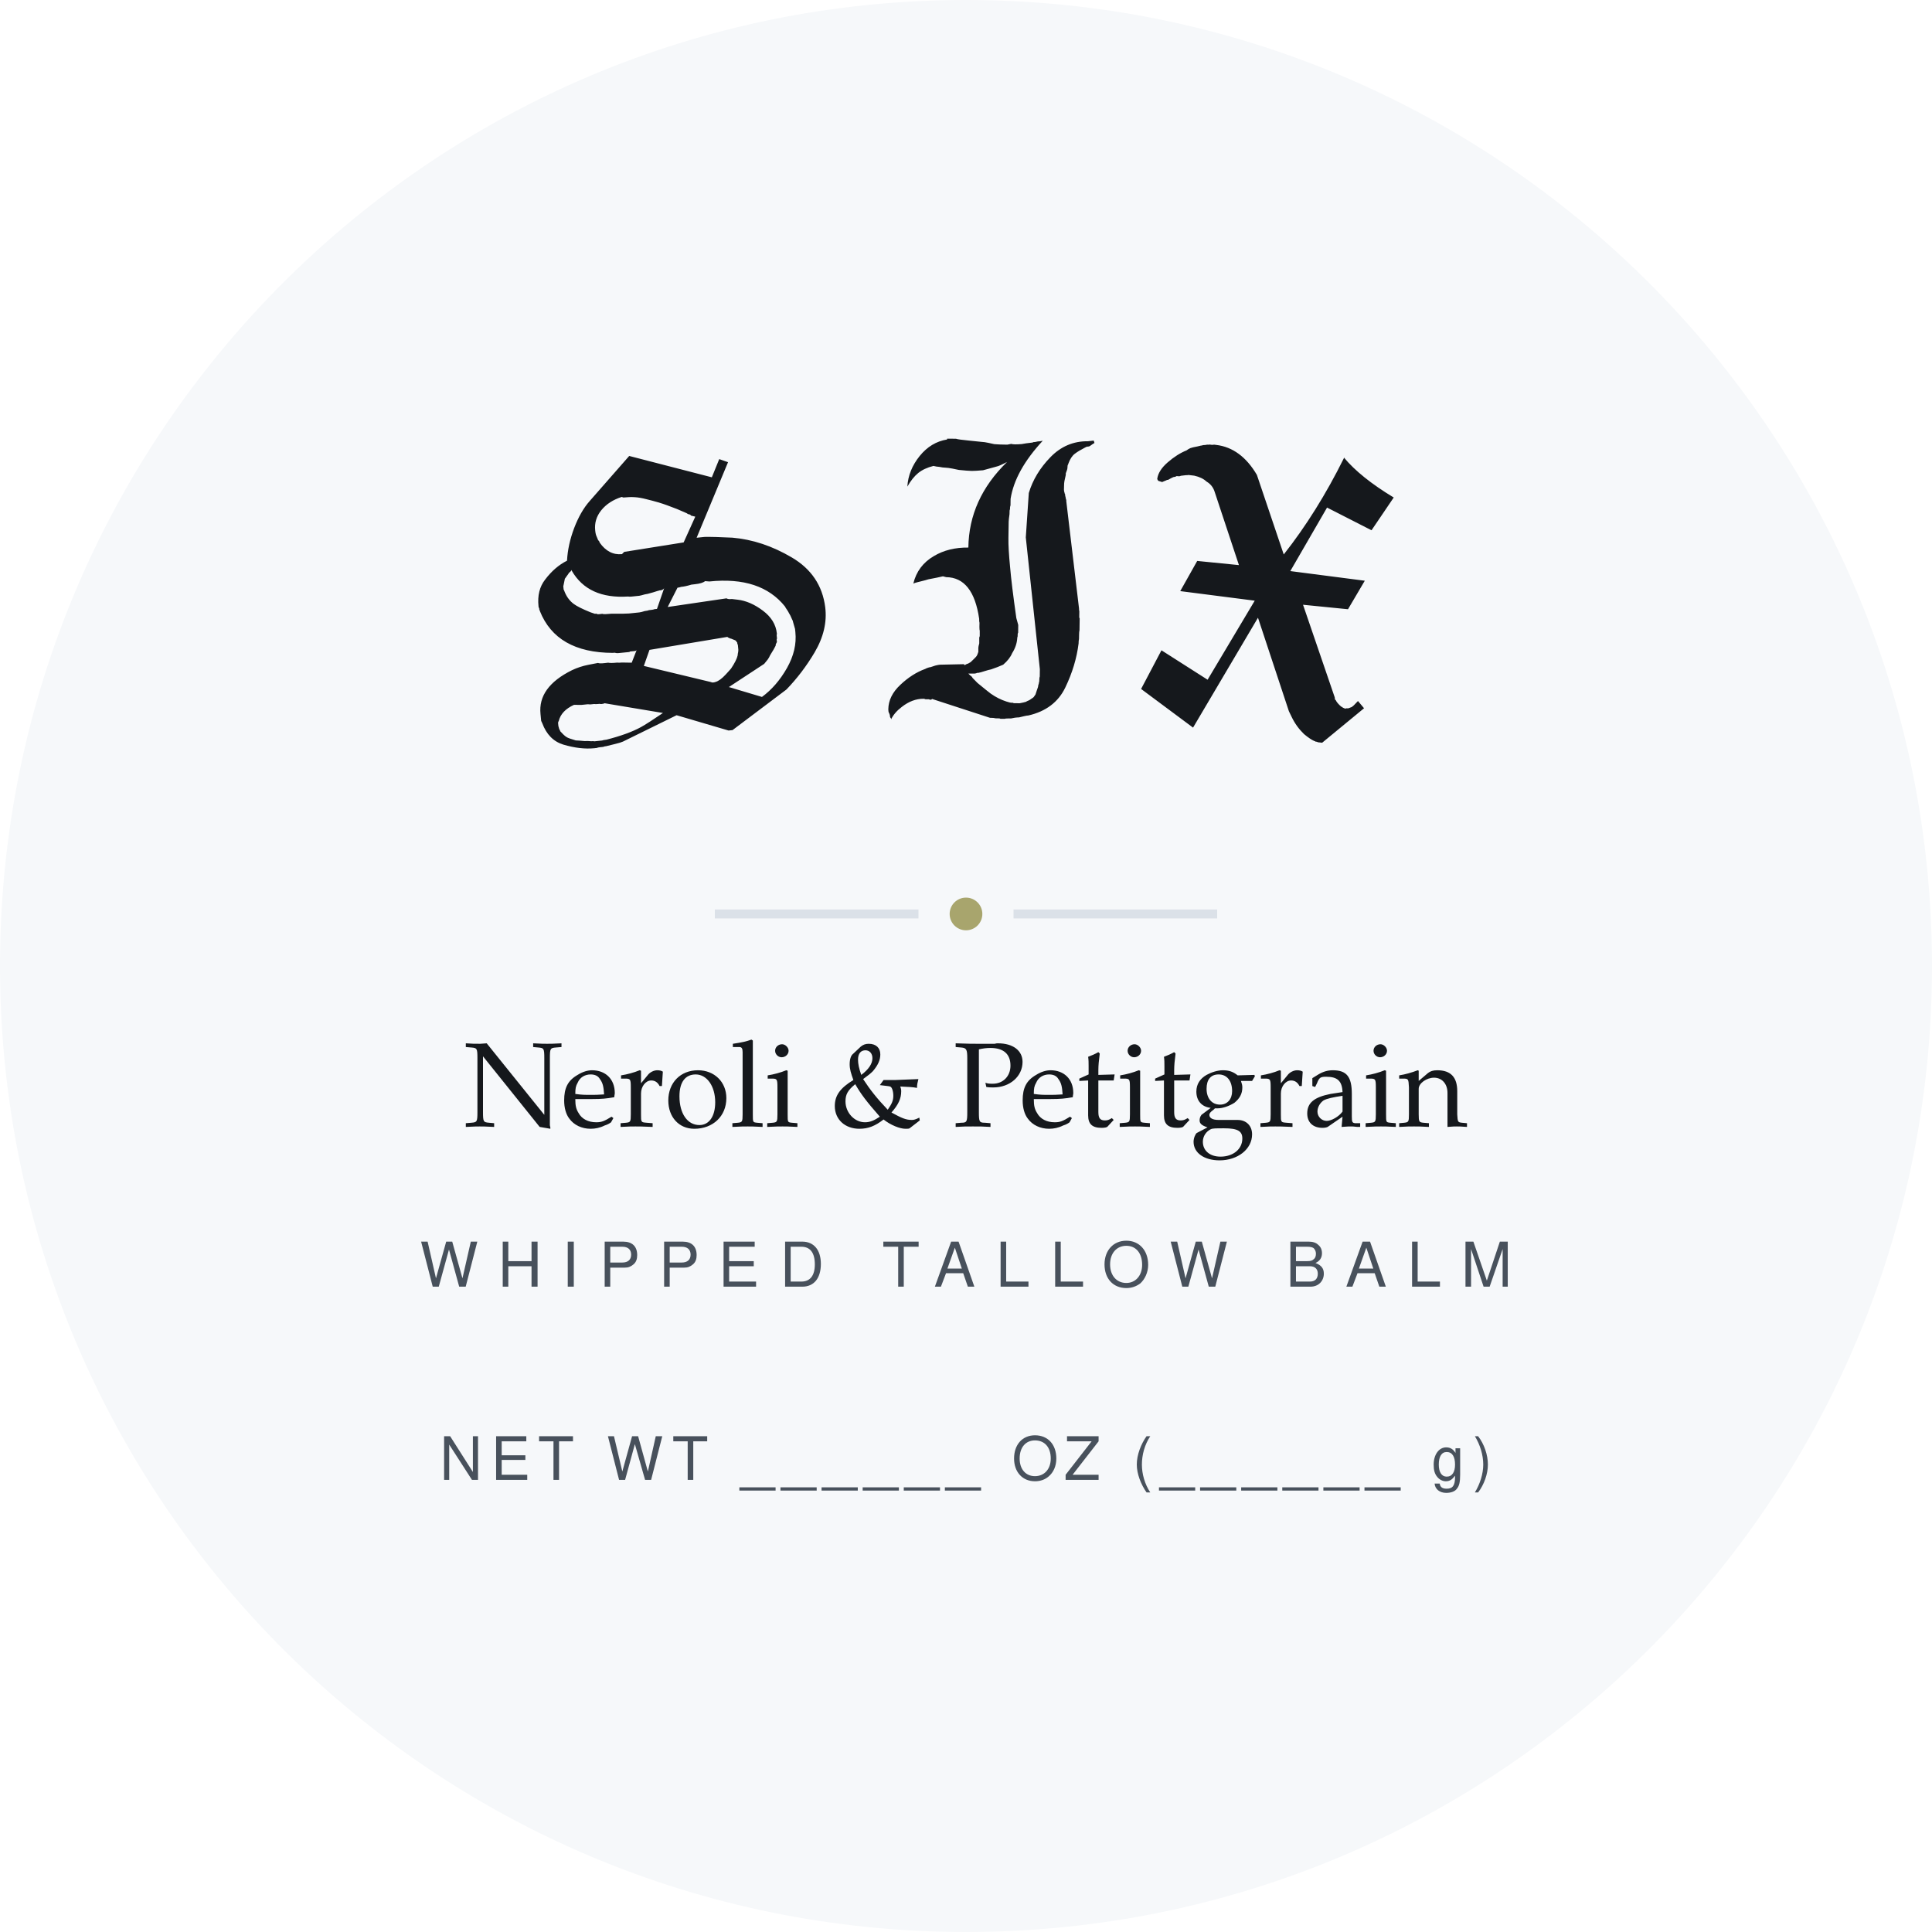
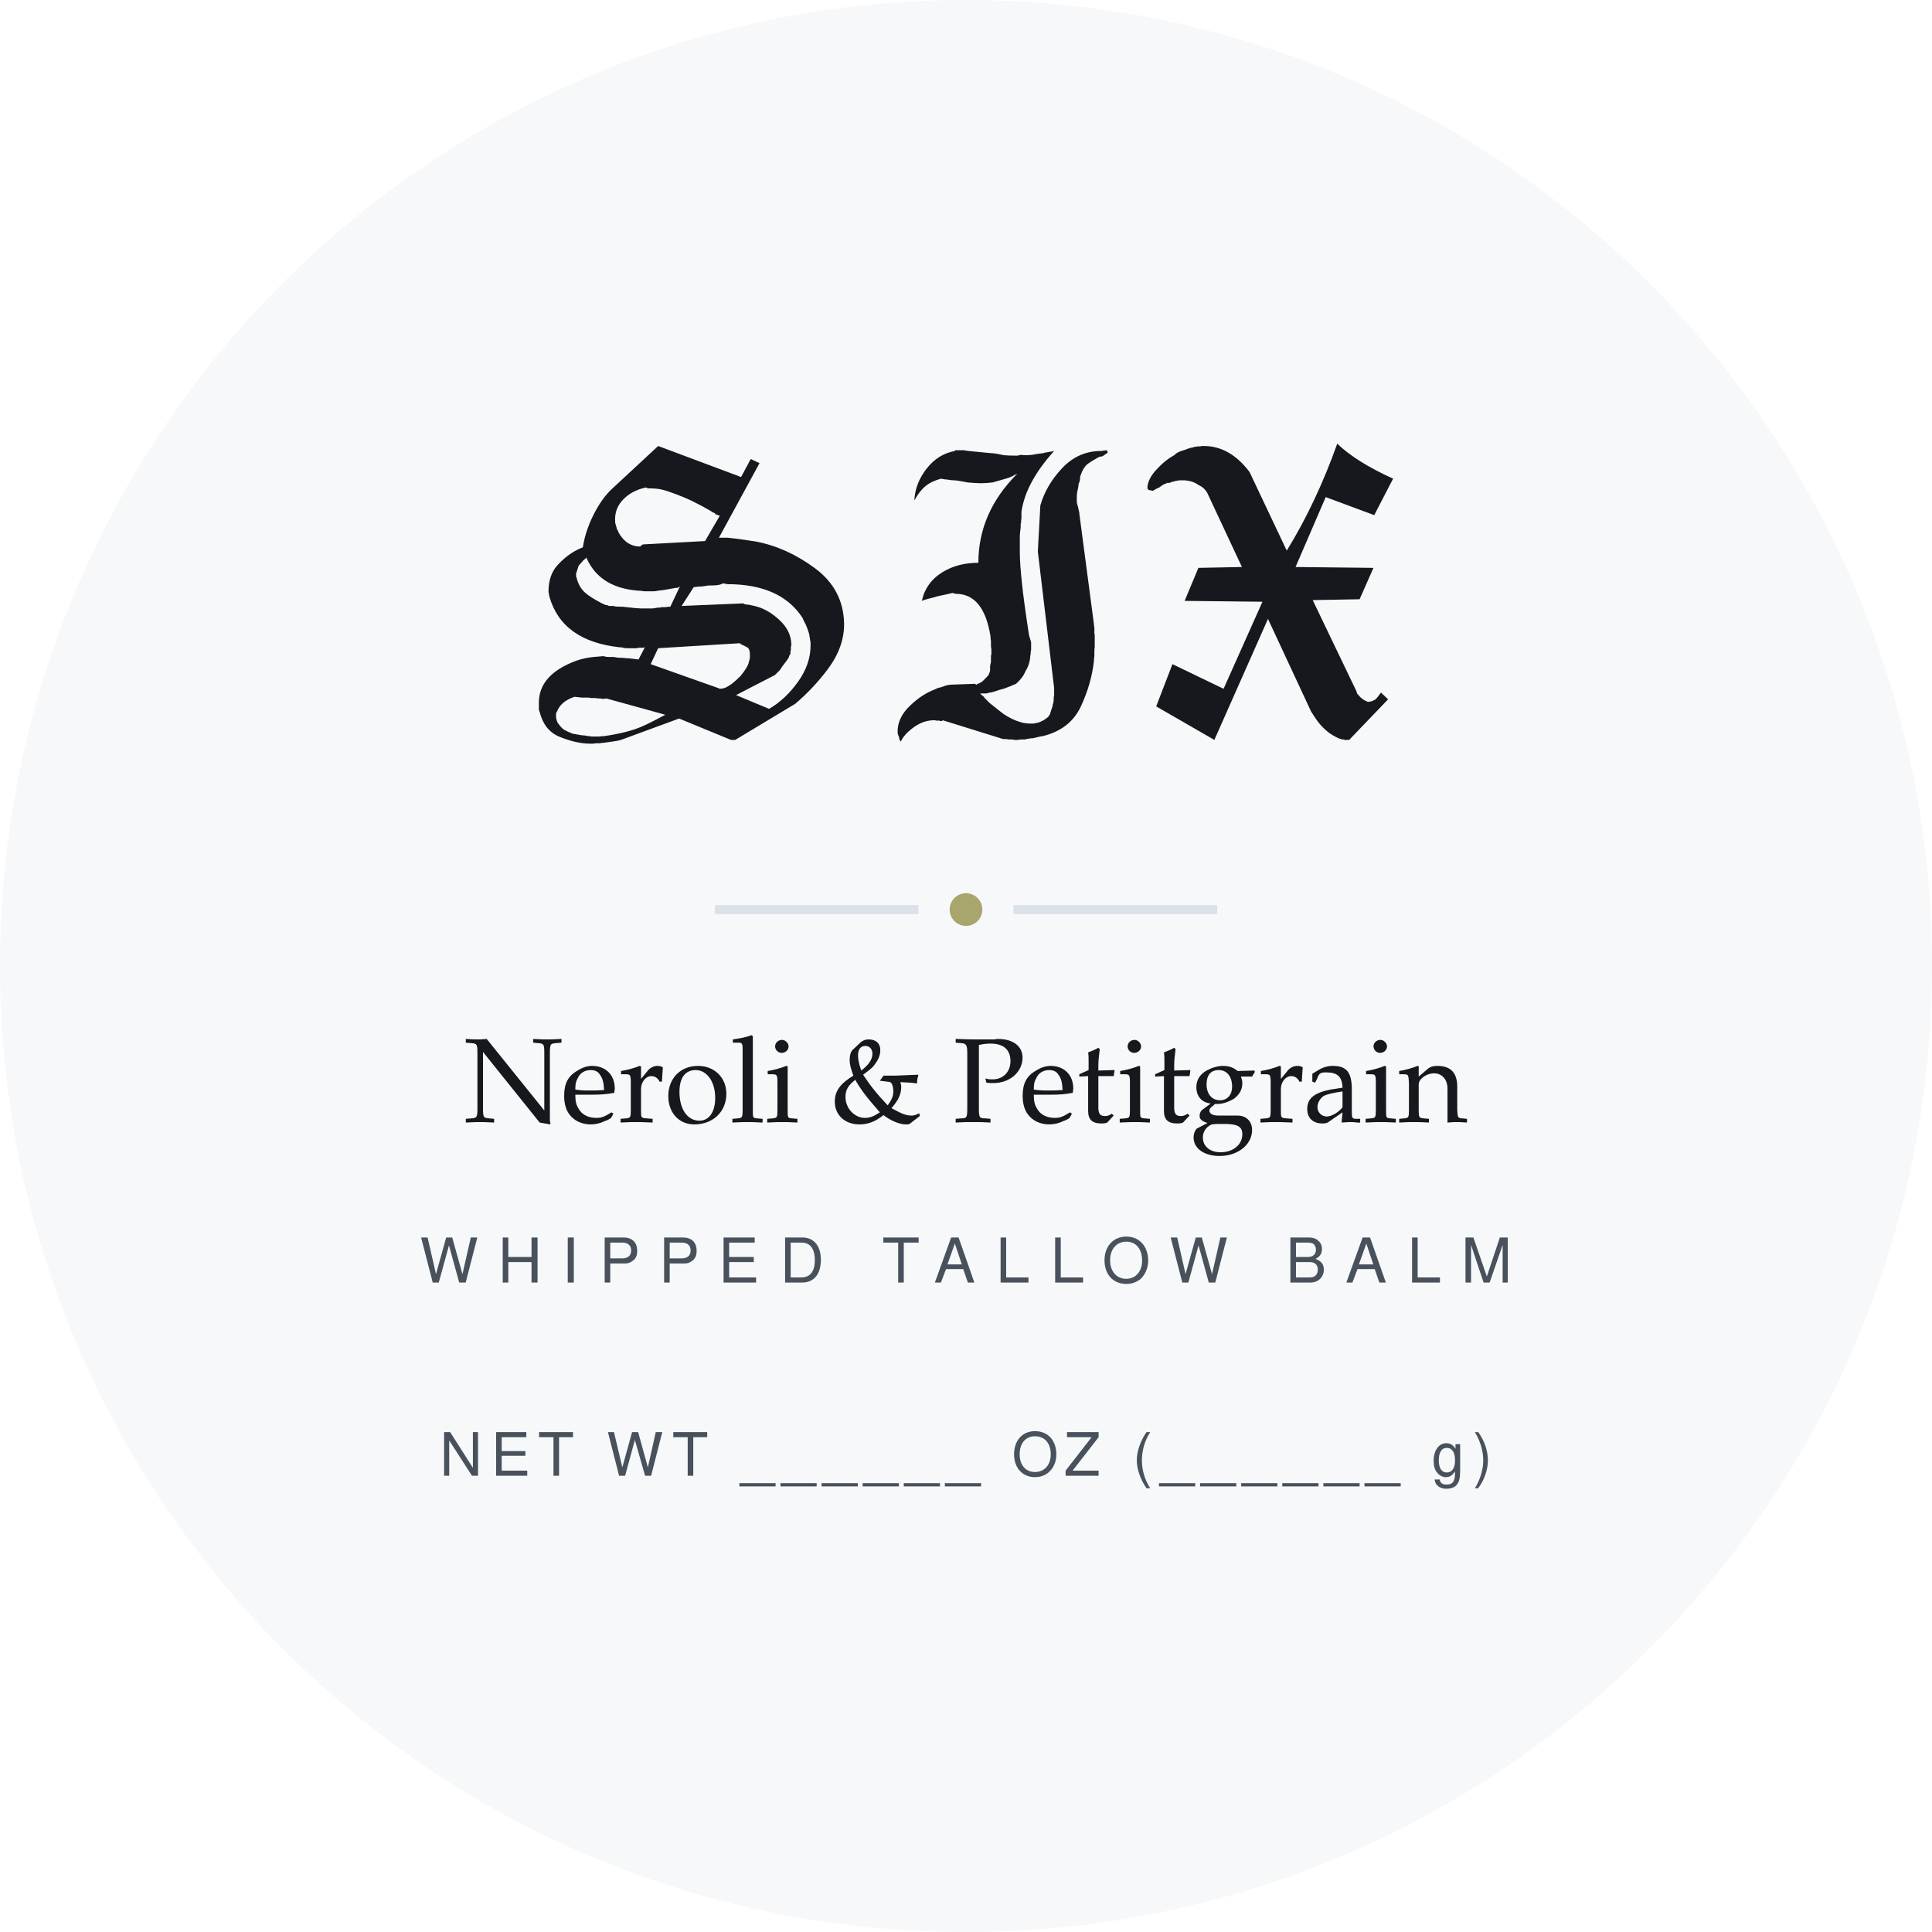
<svg xmlns="http://www.w3.org/2000/svg" width="65.0mm" height="65.0mm" viewBox="0 0 65.0 65.0">
  <circle cx="32.5" cy="32.5" r="32.5" fill="#f6f8fa" />
-   <g transform="translate(0 14.199)">
-     <g transform="translate(17.550 0.000) scale(0.27967)">
-       <path d="M12.94 4.08 22.88 6.65 23.77 4.46 24.83 4.83 21.05 13.92 22.01 13.82Q23.14 13.8 25.35 13.91Q28.99 14.22 32.5 16.29Q36.02 18.36 36.52 22.27Q36.86 24.97 35.24 27.72Q33.79 30.17 31.85 32.18L25.37 37.06L24.89 37.11L18.64 35.27L12.19 38.44Q11.91 38.57 11.24 38.73L10.19 38.99Q9.95 39.01 9.81 39.08L9.42 39.12Q9.13 39.15 9.09 39.2L8.75 39.24Q7.06 39.41 5 38.8Q3.23 38.25 2.48 36.23Q2.42 36.09 2.35 35.95L2.27 35.13Q1.93 31.89 6.06 29.85Q6.99 29.41 8 29.21L9.19 28.98Q9.35 29.07 9.98 29L10.41 28.95Q10.71 29.02 11.49 28.94Q11.68 28.97 12.07 28.93L13.24 28.95L13.86 27.37Q13.83 27.52 13.59 27.55L13.05 27.6Q13.01 27.66 12.91 27.67L11.8 27.78Q11.56 27.81 11.44 27.8Q11.32 27.79 11.17 27.75Q11.02 27.77 10.97 27.77Q4.18 27.75 2.19 22.73L2.18 22.64Q2.13 22.64 2.13 22.59L2.1 22.35Q2.05 22.36 2.05 22.31L2.03 22.16Q1.83 20.23 2.82 18.96Q3.98 17.42 5.46 16.68Q5.56 14.76 6.32 12.75Q7.09 10.74 8.18 9.51ZM6.3 34.02Q4.76 34.72 4.46 35.98Q4.37 36.08 4.39 36.28L4.42 36.57Q4.43 36.61 4.5 36.85Q4.5 36.9 4.54 36.97Q4.57 37.04 4.62 37.08Q4.63 37.13 4.63 37.18Q4.74 37.31 4.99 37.56Q5.23 37.8 5.44 37.92Q5.65 38.05 6.51 38.3Q6.85 38.31 7.59 38.38Q7.88 38.35 8.37 38.4Q8.61 38.37 8.76 38.41L9.68 38.31Q9.82 38.25 10.21 38.21Q12.82 37.54 14.35 36.7Q15.13 36.27 17 35L9.99 33.83Q9.85 33.9 9.61 33.92Q9.52 33.93 9.37 33.9Q9.22 33.91 9.17 33.92Q8.88 33.95 8.73 33.92L8.25 33.97Q8.2 33.97 7.96 33.95L7.18 34.03ZM22.08 19.14Q21.72 19.42 20.85 19.51L20.42 19.56Q19.71 19.78 19.18 19.83Q18.99 19.9 18.75 19.93L17.57 22.25L24.64 21.21Q24.85 21.34 25.29 21.29Q25.29 21.29 25.98 21.37Q27.51 21.55 29.02 22.69Q30.53 23.82 30.7 25.42L30.71 25.51Q30.67 25.57 30.68 25.66L30.72 26.05Q30.67 26.1 30.68 26.2L30.71 26.44Q30.71 26.49 30.67 26.54Q30.63 26.6 30.59 26.7Q30.55 26.8 30.56 26.9Q30.4 27.25 29.9 28.04Q29.86 28.14 29.76 28.32Q29.66 28.5 29.61 28.56Q29.57 28.61 29.18 29.09L24.93 31.88L28.91 33.07Q30.68 31.77 31.92 29.59Q33.15 27.41 32.93 25.28L32.89 24.89Q32.81 24.61 32.66 24.09Q32.65 23.94 32.52 23.71Q32.33 23.24 32.15 22.97Q32.09 22.83 31.92 22.58Q31.74 22.33 31.68 22.19Q28.76 18.54 22.58 19.18ZM24.79 25.84 15.38 27.41 14.7 29.34 22.77 31.28Q22.97 31.4 23.35 31.26Q23.59 31.19 23.91 30.96Q24.22 30.73 24.57 30.35Q24.66 30.25 24.86 30.03Q25.06 29.82 25.19 29.66Q25.86 28.66 25.99 28.06Q25.98 27.96 26.05 27.66Q26.05 27.61 26.07 27.41L26.01 26.79Q25.95 26.74 25.94 26.6L25.93 26.5Q25.88 26.51 25.85 26.44Q25.82 26.37 25.79 26.32Q25.76 26.27 25.35 26.12Q25.3 26.08 25.15 26.05Q25 26.01 24.97 25.99Q24.95 25.97 24.89 25.93L24.8 25.94ZM6.02 17.79Q5.94 17.95 5.67 18.17Q5.67 18.22 5.42 18.54Q5.42 18.54 5.33 18.67Q5.25 18.8 5.2 18.85Q5.04 19.6 5.04 19.63Q5.04 19.65 5.01 19.75L5.05 20.14Q5.05 20.19 5.1 20.23Q5.46 21.27 6.25 21.87Q6.83 22.3 8.26 22.88Q8.47 22.96 8.82 23.07Q8.92 23.06 8.96 23.05Q9.07 23.09 9.12 23.11Q9.17 23.13 9.36 23.11L9.7 23.07Q9.75 23.11 10.07 23.11Q10.39 23.1 10.77 23.06Q12.53 23.07 12.92 23.03L14.17 22.9Q14.37 22.88 14.84 22.73L14.94 22.72Q15.18 22.69 15.32 22.63L15.66 22.59Q15.85 22.57 15.99 22.51L16.28 22.48L17.14 20Q16.97 20.21 16.73 20.24L16.53 20.26Q16.49 20.31 16.35 20.32Q15.64 20.55 15.59 20.55Q15.12 20.7 14.83 20.73Q14.35 20.87 14.16 20.9L13.19 21Q12.95 21.02 12.8 20.99Q8 21.3 6.03 17.89ZM12.04 9.01Q10.48 9.51 9.59 10.6Q8.7 11.7 8.85 13.05Q8.88 13.34 8.92 13.48Q8.95 13.63 9.08 13.91Q9.09 13.95 9.21 14.23Q9.32 14.27 9.39 14.51Q10.48 16.05 12.07 15.89L12.34 15.62L19.49 14.48L20.88 11.4Q20.98 11.39 20.38 11.26Q20.37 11.21 20.27 11.15Q20.17 11.09 20.09 11.09Q20.02 11.1 19.86 10.97Q19.3 10.74 18.68 10.46L17.46 10Q16.55 9.66 15 9.28Q14.19 9.07 13.6 9.04Q13.01 9 12.24 9.08Z M51.19 2 52.25 2.01Q52.54 2.11 53.81 2.23L55.36 2.39Q55.65 2.4 56.13 2.5Q56.62 2.6 56.86 2.66Q57.39 2.71 58.41 2.72L58.9 2.63Q59.19 2.73 60.16 2.65Q60.6 2.56 61.43 2.47L61.48 2.47L61.53 2.42Q61.72 2.43 62.11 2.33Q62.3 2.34 62.69 2.25Q59.35 5.85 58.82 9.24L58.81 10.02Q58.76 10.16 58.75 10.31L58.75 10.5Q58.7 10.55 58.7 10.69L58.69 11.08Q58.59 11.76 58.59 12L58.56 13.95Q58.54 15.21 58.76 17.45Q58.93 19.49 59.51 23.58L59.74 24.41L59.73 25.33Q59.68 25.38 59.67 25.57L59.67 25.77Q59.62 25.91 59.62 26.01Q59.56 26.93 59.01 27.8Q58.71 28.52 57.93 29.19Q57.29 29.48 56.46 29.76Q56.22 29.8 55.71 29.96Q55.2 30.13 54.95 30.17Q54.9 30.17 54.81 30.17Q54.71 30.22 54.61 30.24Q54.51 30.27 54.32 30.26L53.74 30.26L53.98 30.5Q54.12 30.55 54.26 30.8L54.84 31.39Q56.09 32.42 56.43 32.67Q57.34 33.31 58.31 33.62Q58.79 33.77 58.89 33.77Q58.99 33.77 59.08 33.77Q59.18 33.82 59.23 33.82L59.91 33.83Q59.96 33.83 60.35 33.74Q60.4 33.74 60.69 33.65Q60.74 33.6 60.86 33.55Q60.98 33.51 61.03 33.48Q61.08 33.46 61.18 33.39Q61.28 33.32 61.32 33.29Q61.37 33.27 61.5 33.17Q61.62 33.08 61.64 33.03Q61.67 32.98 61.74 32.88Q61.82 32.79 61.82 32.76Q61.82 32.74 61.97 32.3L62.12 31.87Q62.12 31.72 62.22 31.43Q62.22 31.34 62.27 31.19L62.28 30.9Q62.28 30.75 62.33 30.61L62.34 29.73L60.65 13.88L61.01 8.54Q61.72 6.17 63.62 4.22Q65.51 2.28 68.13 2.31L68.82 2.23L68.91 2.52Q68.81 2.57 68.71 2.64Q68.61 2.71 68.54 2.76Q68.47 2.8 68.37 2.88Q68.27 2.95 68.15 2.95Q68.03 2.95 67.93 2.99Q67.83 3.04 67.74 3.09Q67 3.47 66.54 3.82Q66.07 4.18 65.77 5Q65.77 5.05 65.72 5.13Q65.67 5.2 65.67 5.34L65.66 5.49Q65.66 5.59 65.61 5.76Q65.56 5.93 65.46 6.17L65.46 6.36Q65.41 6.6 65.3 7.09Q65.25 7.33 65.25 7.72L65.24 8.16Q65.24 8.3 65.33 8.59Q65.33 8.64 65.38 8.69L65.38 8.79Q65.38 8.84 65.4 8.91Q65.43 8.98 65.47 9.23Q65.47 9.28 65.52 9.37L65.52 9.52L67.05 22.41Q67.05 22.7 67.09 22.75L67.08 23.48Q67.08 23.53 67.13 23.63L67.11 25.04Q67.06 25.23 67.06 25.57L67.05 26.1Q67 26.3 67 26.64Q66.67 29.3 65.4 31.94Q64.13 34.57 60.96 35.3Q60.81 35.3 60.42 35.39L59.84 35.53Q59.64 35.53 59.33 35.57Q59.01 35.62 58.86 35.66L58.48 35.66Q58.18 35.66 58.14 35.7L57.6 35.7Q57.55 35.65 57.41 35.65L56.97 35.64Q56.83 35.59 56.63 35.59L56.34 35.58L49.37 33.31L49.28 33.4L49.13 33.4Q49.08 33.4 48.99 33.35L48.6 33.35Q48.55 33.35 48.45 33.3L48.35 33.29Q46.99 33.28 45.72 34.28Q44.84 34.95 44.44 35.77L44.44 35.67Q44.39 35.62 44.34 35.53Q44.3 35.43 44.3 35.33L44.3 35.28Q44.25 35.09 44.18 34.97Q44.11 34.84 44.11 34.55Q44.13 32.95 45.56 31.61Q46.98 30.27 48.55 29.7Q48.69 29.61 49.03 29.51Q49.13 29.52 49.45 29.4Q49.77 29.28 50.01 29.24Q50.25 29.19 50.4 29.19L53.22 29.13Q53.22 29.23 53.31 29.23Q53.36 29.23 53.41 29.18Q53.46 29.13 53.75 29.04Q53.8 28.99 53.9 28.95Q54 28.9 54.07 28.83Q54.14 28.75 54.42 28.49Q54.69 28.23 54.76 28.11Q54.83 27.99 54.94 27.65L54.94 27.16Q54.94 27.02 55.05 26.63L55.05 25.95Q55.06 25.85 55.11 25.76L55.11 25.12Q55.07 24.98 55.07 24.64L55.08 24.15Q55.03 24.01 55.04 23.67Q54.32 18.7 51.07 18.66L50.68 18.56Q50.1 18.7 48.93 18.92Q48.63 19.02 48.05 19.16Q47.9 19.2 47.61 19.27Q47.32 19.34 47.12 19.43Q47.64 17.26 49.6 16.12Q51.36 15.07 53.74 15.1Q53.81 9.27 58.39 4.81Q58.29 4.86 58.04 4.98Q57.8 5.1 57.6 5.19Q57.41 5.29 56.97 5.4Q56.53 5.52 55.51 5.8Q54.63 5.88 54.15 5.88Q53.66 5.87 52.59 5.76Q52.35 5.71 51.82 5.6Q51.29 5.5 50.99 5.49Q50.7 5.49 50.22 5.39Q49.93 5.38 49.54 5.28Q48.42 5.56 47.71 6.13Q47 6.71 46.4 7.77Q46.52 5.78 47.88 4.09Q49.24 2.41 51.18 2.1Z M98.92 4.27Q100.89 6.65 104.91 9.08L102.24 13.02L96.89 10.29L92.47 17.93L101.43 19.09L99.41 22.52L94 21.98L97.82 33.14Q97.8 33.28 97.85 33.29L97.85 33.34Q97.83 33.43 97.93 33.44Q98.08 33.8 98.62 34.26Q98.67 34.26 98.71 34.27Q98.71 34.32 98.78 34.35Q98.85 34.38 98.99 34.45L99.18 34.47L99.23 34.43L99.43 34.45L99.48 34.41L99.53 34.41Q99.63 34.38 99.71 34.34Q99.79 34.3 99.84 34.3L100.1 34.09L100.61 33.56L101.34 34.43L96.3 38.58L95.77 38.52Q95.73 38.47 95.63 38.46L95.49 38.44Q95.44 38.38 95.35 38.37Q94.88 38.17 94.12 37.54Q93.2 36.65 92.65 35.51Q92.53 35.25 92.3 34.79L88.58 23.54L80.77 36.76L74.52 32.11L76.97 27.46L82.52 31L88.19 21.49L79.23 20.34L81.27 16.71L86.29 17.21L83.37 8.4Q83.12 7.59 82.39 7.16Q81.86 6.66 80.91 6.45L80.23 6.37Q80.08 6.4 79.94 6.39L79.34 6.46Q79.29 6.46 79.22 6.5Q79.14 6.54 78.99 6.52L78.8 6.5Q78.75 6.54 78.64 6.58Q78.54 6.61 78.49 6.61Q78.45 6.6 78.37 6.64Q78.29 6.68 78.24 6.7Q78.19 6.72 78.08 6.78Q77.98 6.84 77.87 6.9Q77.77 6.96 77.72 6.96Q77.67 6.95 77.59 6.99Q77.51 7.03 77.46 7.05Q77.41 7.07 77.28 7.12Q77.15 7.18 77.05 7.22L76.58 7.07L76.46 6.86Q76.58 5.84 77.72 4.85Q78.86 3.86 79.99 3.41Q80.21 3.24 80.44 3.14Q80.67 3.05 81.32 2.93Q81.47 2.9 81.73 2.83Q81.82 2.84 81.9 2.8Q81.98 2.76 82.07 2.77Q82.17 2.78 82.47 2.72Q82.62 2.74 82.77 2.71L83.01 2.74Q83.15 2.75 83.3 2.72L83.54 2.75Q86.53 3.1 88.45 6.36L91.68 15.93Q95.7 10.83 98.91 4.36Z" fill="#15181c" />
+   <g transform="translate(0 14.341)">
+     <g transform="translate(17.550 0.000) scale(0.28998)">
+       <path d="M15.84 2.29 25.46 5.89 26.58 3.8 27.6 4.28 22.89 12.93H23.86Q24.97 13.03 27.16 13.37Q30.75 14.05 34.03 16.47Q37.31 18.9 37.41 22.84Q37.46 25.56 35.56 28.13Q33.86 30.41 31.73 32.21L24.78 36.39H24.29L18.27 33.91L11.52 36.39Q11.23 36.49 10.55 36.58L9.48 36.73Q9.24 36.73 9.09 36.78H8.7Q8.41 36.78 8.36 36.83H8.02Q6.32 36.83 4.33 36Q2.63 35.27 2.1 33.18Q2.05 33.04 2 32.89V32.07Q2 28.81 6.32 27.21Q7.29 26.87 8.31 26.77L9.53 26.67Q9.67 26.77 10.31 26.77H10.74Q11.03 26.87 11.81 26.87Q12.01 26.92 12.39 26.92L13.56 27.06L14.34 25.56Q14.29 25.7 14.05 25.7H13.51Q13.46 25.75 13.37 25.75H12.25Q12.01 25.75 11.88 25.73Q11.76 25.7 11.62 25.65Q11.47 25.65 11.42 25.65Q4.67 24.93 3.21 19.73V19.63Q3.17 19.63 3.17 19.58V19.34Q3.12 19.34 3.12 19.29V19.15Q3.12 17.2 4.23 16.04Q5.55 14.63 7.1 14.05Q7.39 12.15 8.36 10.23Q9.33 8.31 10.55 7.2ZM6.13 31.39Q4.53 31.92 4.09 33.13Q3.99 33.23 3.99 33.43V33.72Q3.99 33.77 4.04 34.01Q4.04 34.06 4.06 34.13Q4.09 34.2 4.14 34.25Q4.14 34.3 4.14 34.35Q4.23 34.49 4.45 34.76Q4.67 35.03 4.87 35.17Q5.06 35.32 5.89 35.66Q6.23 35.71 6.95 35.85Q7.25 35.85 7.73 35.95Q7.97 35.95 8.12 36H9.04Q9.19 35.95 9.58 35.95Q12.25 35.56 13.85 34.88Q14.68 34.54 16.67 33.47L9.82 31.58Q9.67 31.63 9.43 31.63Q9.33 31.63 9.19 31.58Q9.04 31.58 8.99 31.58Q8.7 31.58 8.56 31.53H8.07Q8.02 31.53 7.78 31.48H7ZM23.37 18.22Q22.98 18.47 22.11 18.47H21.67Q20.94 18.61 20.41 18.61Q20.21 18.66 19.97 18.66L18.56 20.85L25.7 20.55Q25.9 20.7 26.33 20.7Q26.33 20.7 27.01 20.85Q28.52 21.19 29.9 22.47Q31.29 23.76 31.29 25.36V25.46Q31.24 25.51 31.24 25.61V25.99Q31.19 26.04 31.19 26.14V26.38Q31.19 26.43 31.14 26.48Q31.09 26.53 31.05 26.63Q31 26.72 31 26.82Q30.8 27.16 30.22 27.89Q30.17 27.99 30.05 28.16Q29.93 28.33 29.88 28.37Q29.83 28.42 29.39 28.86L24.88 31.19L28.71 32.79Q30.61 31.68 32.07 29.64Q33.52 27.6 33.52 25.46V25.07Q33.47 24.78 33.38 24.25Q33.38 24.1 33.28 23.86Q33.13 23.37 32.99 23.08Q32.94 22.93 32.79 22.67Q32.65 22.4 32.6 22.25Q30.07 18.32 23.86 18.32ZM25.36 25.17 15.84 25.75 14.97 27.6 22.79 30.37Q22.98 30.51 23.37 30.41Q23.61 30.37 23.95 30.17Q24.29 29.98 24.68 29.64Q24.78 29.54 25 29.35Q25.22 29.15 25.36 29.01Q26.14 28.08 26.33 27.5Q26.33 27.4 26.43 27.11Q26.43 27.06 26.48 26.87V26.24Q26.43 26.19 26.43 26.04V25.95Q26.38 25.95 26.36 25.87Q26.33 25.8 26.31 25.75Q26.29 25.7 25.9 25.51Q25.85 25.46 25.7 25.41Q25.56 25.36 25.53 25.34Q25.51 25.31 25.46 25.27H25.36ZM7.54 15.21Q7.44 15.36 7.15 15.55Q7.15 15.6 6.86 15.89Q6.86 15.89 6.76 16.01Q6.66 16.13 6.61 16.18Q6.37 16.91 6.37 16.94Q6.37 16.96 6.32 17.06V17.45Q6.32 17.49 6.37 17.54Q6.61 18.61 7.34 19.29Q7.88 19.78 9.24 20.51Q9.43 20.6 9.77 20.75Q9.87 20.75 9.92 20.75Q10.01 20.8 10.06 20.82Q10.11 20.85 10.31 20.85H10.65Q10.69 20.89 11.01 20.92Q11.33 20.94 11.71 20.94Q13.46 21.14 13.85 21.14H15.11Q15.31 21.14 15.79 21.04H15.89Q16.13 21.04 16.28 20.99H16.62Q16.81 20.99 16.96 20.94H17.25L18.37 18.56Q18.17 18.76 17.93 18.76H17.74Q17.69 18.81 17.54 18.81Q16.81 18.95 16.77 18.95Q16.28 19.05 15.99 19.05Q15.5 19.15 15.31 19.15H14.34Q14.09 19.15 13.95 19.1Q9.14 18.9 7.54 15.31ZM14.43 7.1Q12.83 7.44 11.84 8.44Q10.84 9.43 10.84 10.79Q10.84 11.08 10.86 11.23Q10.89 11.37 10.99 11.67Q10.99 11.71 11.08 12.01Q11.18 12.05 11.23 12.3Q12.15 13.95 13.75 13.95L14.05 13.71L21.28 13.32L22.98 10.4Q23.08 10.4 22.5 10.21Q22.5 10.16 22.4 10.09Q22.3 10.01 22.23 10.01Q22.16 10.01 22.01 9.87Q21.48 9.58 20.89 9.24L19.73 8.65Q18.85 8.22 17.35 7.68Q16.57 7.39 15.99 7.29Q15.41 7.2 14.63 7.2Z M50.27 2.78H51.34Q51.63 2.87 52.89 2.97L54.45 3.12Q54.74 3.12 55.23 3.21Q55.71 3.31 55.95 3.36Q56.49 3.41 57.51 3.41L57.99 3.31Q58.29 3.41 59.26 3.31Q59.69 3.21 60.52 3.12H60.57L60.62 3.07Q60.81 3.07 61.2 2.97Q61.39 2.97 61.78 2.87Q58.48 6.52 57.99 9.92V10.69Q57.95 10.84 57.95 10.99V11.18Q57.9 11.23 57.9 11.37V11.76Q57.8 12.44 57.8 12.69V14.63Q57.8 15.89 58.04 18.13Q58.24 20.17 58.87 24.25L59.11 25.07V25.99Q59.06 26.04 59.06 26.24V26.43Q59.01 26.58 59.01 26.67Q58.97 27.6 58.43 28.47Q58.14 29.2 57.36 29.88Q56.73 30.17 55.91 30.46Q55.66 30.51 55.15 30.68Q54.64 30.85 54.4 30.9Q54.35 30.9 54.25 30.9Q54.16 30.95 54.06 30.97Q53.96 31 53.77 31H53.19L53.43 31.24Q53.57 31.29 53.72 31.53L54.3 32.11Q55.57 33.13 55.91 33.38Q56.83 34.01 57.8 34.3Q58.29 34.45 58.38 34.45Q58.48 34.45 58.58 34.45Q58.67 34.49 58.72 34.49H59.4Q59.45 34.49 59.84 34.4Q59.89 34.4 60.18 34.3Q60.23 34.25 60.35 34.2Q60.47 34.15 60.52 34.13Q60.57 34.11 60.67 34.03Q60.76 33.96 60.81 33.94Q60.86 33.91 60.98 33.81Q61.1 33.72 61.13 33.67Q61.15 33.62 61.22 33.52Q61.3 33.43 61.3 33.4Q61.3 33.38 61.44 32.94L61.59 32.5Q61.59 32.36 61.69 32.07Q61.69 31.97 61.73 31.82V31.53Q61.73 31.39 61.78 31.24V30.37L59.89 14.53L60.18 9.19Q60.86 6.81 62.73 4.84Q64.6 2.87 67.22 2.87L67.9 2.78L68 3.07Q67.9 3.12 67.81 3.19Q67.71 3.26 67.64 3.31Q67.56 3.36 67.47 3.43Q67.37 3.51 67.25 3.51Q67.13 3.51 67.03 3.55Q66.93 3.6 66.83 3.65Q66.11 4.04 65.64 4.4Q65.18 4.77 64.89 5.59Q64.89 5.64 64.84 5.72Q64.79 5.79 64.79 5.93V6.08Q64.79 6.18 64.75 6.35Q64.7 6.52 64.6 6.76V6.95Q64.55 7.2 64.45 7.68Q64.41 7.93 64.41 8.31V8.75Q64.41 8.9 64.5 9.19Q64.5 9.24 64.55 9.29V9.38Q64.55 9.43 64.58 9.5Q64.6 9.58 64.65 9.82Q64.65 9.87 64.7 9.97V10.11L66.4 22.98Q66.4 23.27 66.45 23.32V24.05Q66.45 24.1 66.49 24.2V25.61Q66.45 25.8 66.45 26.14V26.67Q66.4 26.87 66.4 27.21Q66.11 29.88 64.87 32.53Q63.63 35.17 60.47 35.95Q60.33 35.95 59.94 36.05L59.35 36.19Q59.16 36.19 58.84 36.24Q58.53 36.29 58.38 36.34H57.99Q57.7 36.34 57.65 36.39H57.12Q57.07 36.34 56.93 36.34H56.49Q56.34 36.29 56.15 36.29H55.86L48.86 34.11L48.77 34.2H48.62Q48.57 34.2 48.47 34.15H48.09Q48.04 34.15 47.94 34.11H47.84Q46.48 34.11 45.22 35.13Q44.35 35.81 43.96 36.63V36.53Q43.91 36.49 43.86 36.39Q43.81 36.29 43.81 36.19V36.15Q43.76 35.95 43.69 35.83Q43.62 35.71 43.62 35.42Q43.62 33.81 45.03 32.45Q46.43 31.09 47.99 30.51Q48.13 30.41 48.47 30.32Q48.57 30.32 48.89 30.2Q49.2 30.07 49.45 30.03Q49.69 29.98 49.83 29.98L52.65 29.88Q52.65 29.98 52.75 29.98Q52.8 29.98 52.85 29.93Q52.89 29.88 53.19 29.78Q53.23 29.73 53.33 29.69Q53.43 29.64 53.5 29.56Q53.57 29.49 53.84 29.22Q54.11 28.96 54.18 28.84Q54.25 28.71 54.35 28.37V27.89Q54.35 27.74 54.45 27.35V26.67Q54.45 26.58 54.5 26.48V25.85Q54.45 25.7 54.45 25.36V24.88Q54.4 24.73 54.4 24.39Q53.62 19.44 50.37 19.44L49.98 19.34Q49.4 19.49 48.23 19.73Q47.94 19.83 47.36 19.97Q47.21 20.02 46.92 20.09Q46.63 20.17 46.43 20.26Q46.92 18.08 48.86 16.91Q50.61 15.84 52.99 15.84Q52.99 10.01 57.51 5.5Q57.41 5.55 57.17 5.67Q56.93 5.79 56.73 5.89Q56.54 5.98 56.1 6.1Q55.66 6.23 54.64 6.52Q53.77 6.61 53.28 6.61Q52.8 6.61 51.73 6.52Q51.49 6.47 50.95 6.37Q50.42 6.27 50.13 6.27Q49.83 6.27 49.35 6.18Q49.06 6.18 48.67 6.08Q47.55 6.37 46.85 6.95Q46.14 7.54 45.56 8.61Q45.66 6.61 46.99 4.91Q48.33 3.21 50.27 2.87Z M94.6 2Q96.83 4.14 101.11 6.08L98.92 10.31L93.29 8.22L89.79 16.33L98.83 16.43L97.22 20.07L91.78 20.17L96.88 30.8Q96.88 30.95 96.93 30.95V31Q96.93 31.09 97.03 31.09Q97.22 31.43 97.81 31.82Q97.85 31.82 97.9 31.82Q97.9 31.87 97.98 31.9Q98.05 31.92 98.19 31.97H98.39L98.44 31.92H98.63L98.68 31.87H98.73Q98.83 31.82 98.9 31.77Q98.97 31.73 99.02 31.73L99.26 31.48L99.7 30.9L100.53 31.68L96.01 36.39H95.47Q95.43 36.34 95.33 36.34H95.18Q95.13 36.29 95.04 36.29Q94.55 36.15 93.73 35.61Q92.71 34.83 92.03 33.77Q91.88 33.52 91.59 33.09L86.59 22.35L80.37 36.39L73.62 32.5L75.51 27.6L81.44 30.46L85.95 20.36L76.92 20.26L78.52 16.43L83.57 16.33L79.64 7.93Q79.3 7.15 78.52 6.81Q77.94 6.37 76.97 6.27H76.29Q76.14 6.32 76 6.32L75.41 6.47Q75.37 6.47 75.29 6.52Q75.22 6.57 75.07 6.57H74.88Q74.83 6.61 74.73 6.66Q74.64 6.71 74.59 6.71Q74.54 6.71 74.47 6.76Q74.39 6.81 74.35 6.83Q74.3 6.86 74.2 6.93Q74.1 7 74.01 7.08Q73.91 7.15 73.86 7.15Q73.81 7.15 73.74 7.2Q73.67 7.25 73.62 7.27Q73.57 7.29 73.45 7.37Q73.33 7.44 73.23 7.49L72.74 7.39L72.6 7.2Q72.6 6.18 73.62 5.06Q74.64 3.94 75.71 3.36Q75.9 3.17 76.12 3.04Q76.34 2.92 76.97 2.73Q77.11 2.68 77.36 2.58Q77.45 2.58 77.53 2.53Q77.6 2.49 77.7 2.49Q77.79 2.49 78.09 2.39Q78.23 2.39 78.38 2.34H78.62Q78.77 2.34 78.91 2.29H79.15Q82.17 2.29 84.45 5.3L88.77 14.43Q92.17 8.9 94.6 2.1Z" fill="#15181c" />
    </g>
-     <line x1="24.05" y1="16.55" x2="30.90" y2="16.55" stroke="#dbe1e8" stroke-width="0.3" />
-     <line x1="34.10" y1="16.55" x2="40.95" y2="16.55" stroke="#dbe1e8" stroke-width="0.3" />
-     <circle cx="32.5" cy="16.55" r="0.55" fill="#a8a56d" />
-     <text x="32.50" y="23.70" font-family="Palatino, Georgia, serif" font-size="4.03" fill="#15181c" text-anchor="middle">Neroli &amp; Petitgrain</text>
-     <text x="32.50" y="29.09" font-family="Helvetica, Arial, sans-serif" font-size="2.08" fill="#48515c" text-anchor="middle" letter-spacing="0.682">WHIPPED TALLOW BALM</text>
-     <text x="32.50" y="35.59" font-family="Helvetica, Arial, sans-serif" font-size="2.02" fill="#48515c" text-anchor="middle" letter-spacing="0.260">NET WT ______ OZ (______ g)</text>
+     <line x1="24.05" y1="16.26" x2="30.90" y2="16.26" stroke="#dbe1e8" stroke-width="0.3" />
+     <line x1="34.10" y1="16.26" x2="40.95" y2="16.26" stroke="#dbe1e8" stroke-width="0.3" />
+     <circle cx="32.5" cy="16.26" r="0.55" fill="#a8a56d" />
+     <text x="32.50" y="23.41" font-family="Palatino, Georgia, serif" font-size="4.03" fill="#15181c" text-anchor="middle">Neroli &amp; Petitgrain</text>
+     <text x="32.50" y="28.81" font-family="Helvetica, Arial, sans-serif" font-size="2.08" fill="#48515c" text-anchor="middle" letter-spacing="0.682">WHIPPED TALLOW BALM</text>
+     <text x="32.50" y="35.31" font-family="Helvetica, Arial, sans-serif" font-size="2.02" fill="#48515c" text-anchor="middle" letter-spacing="0.260">NET WT ______ OZ (______ g)</text>
  </g>
</svg>
